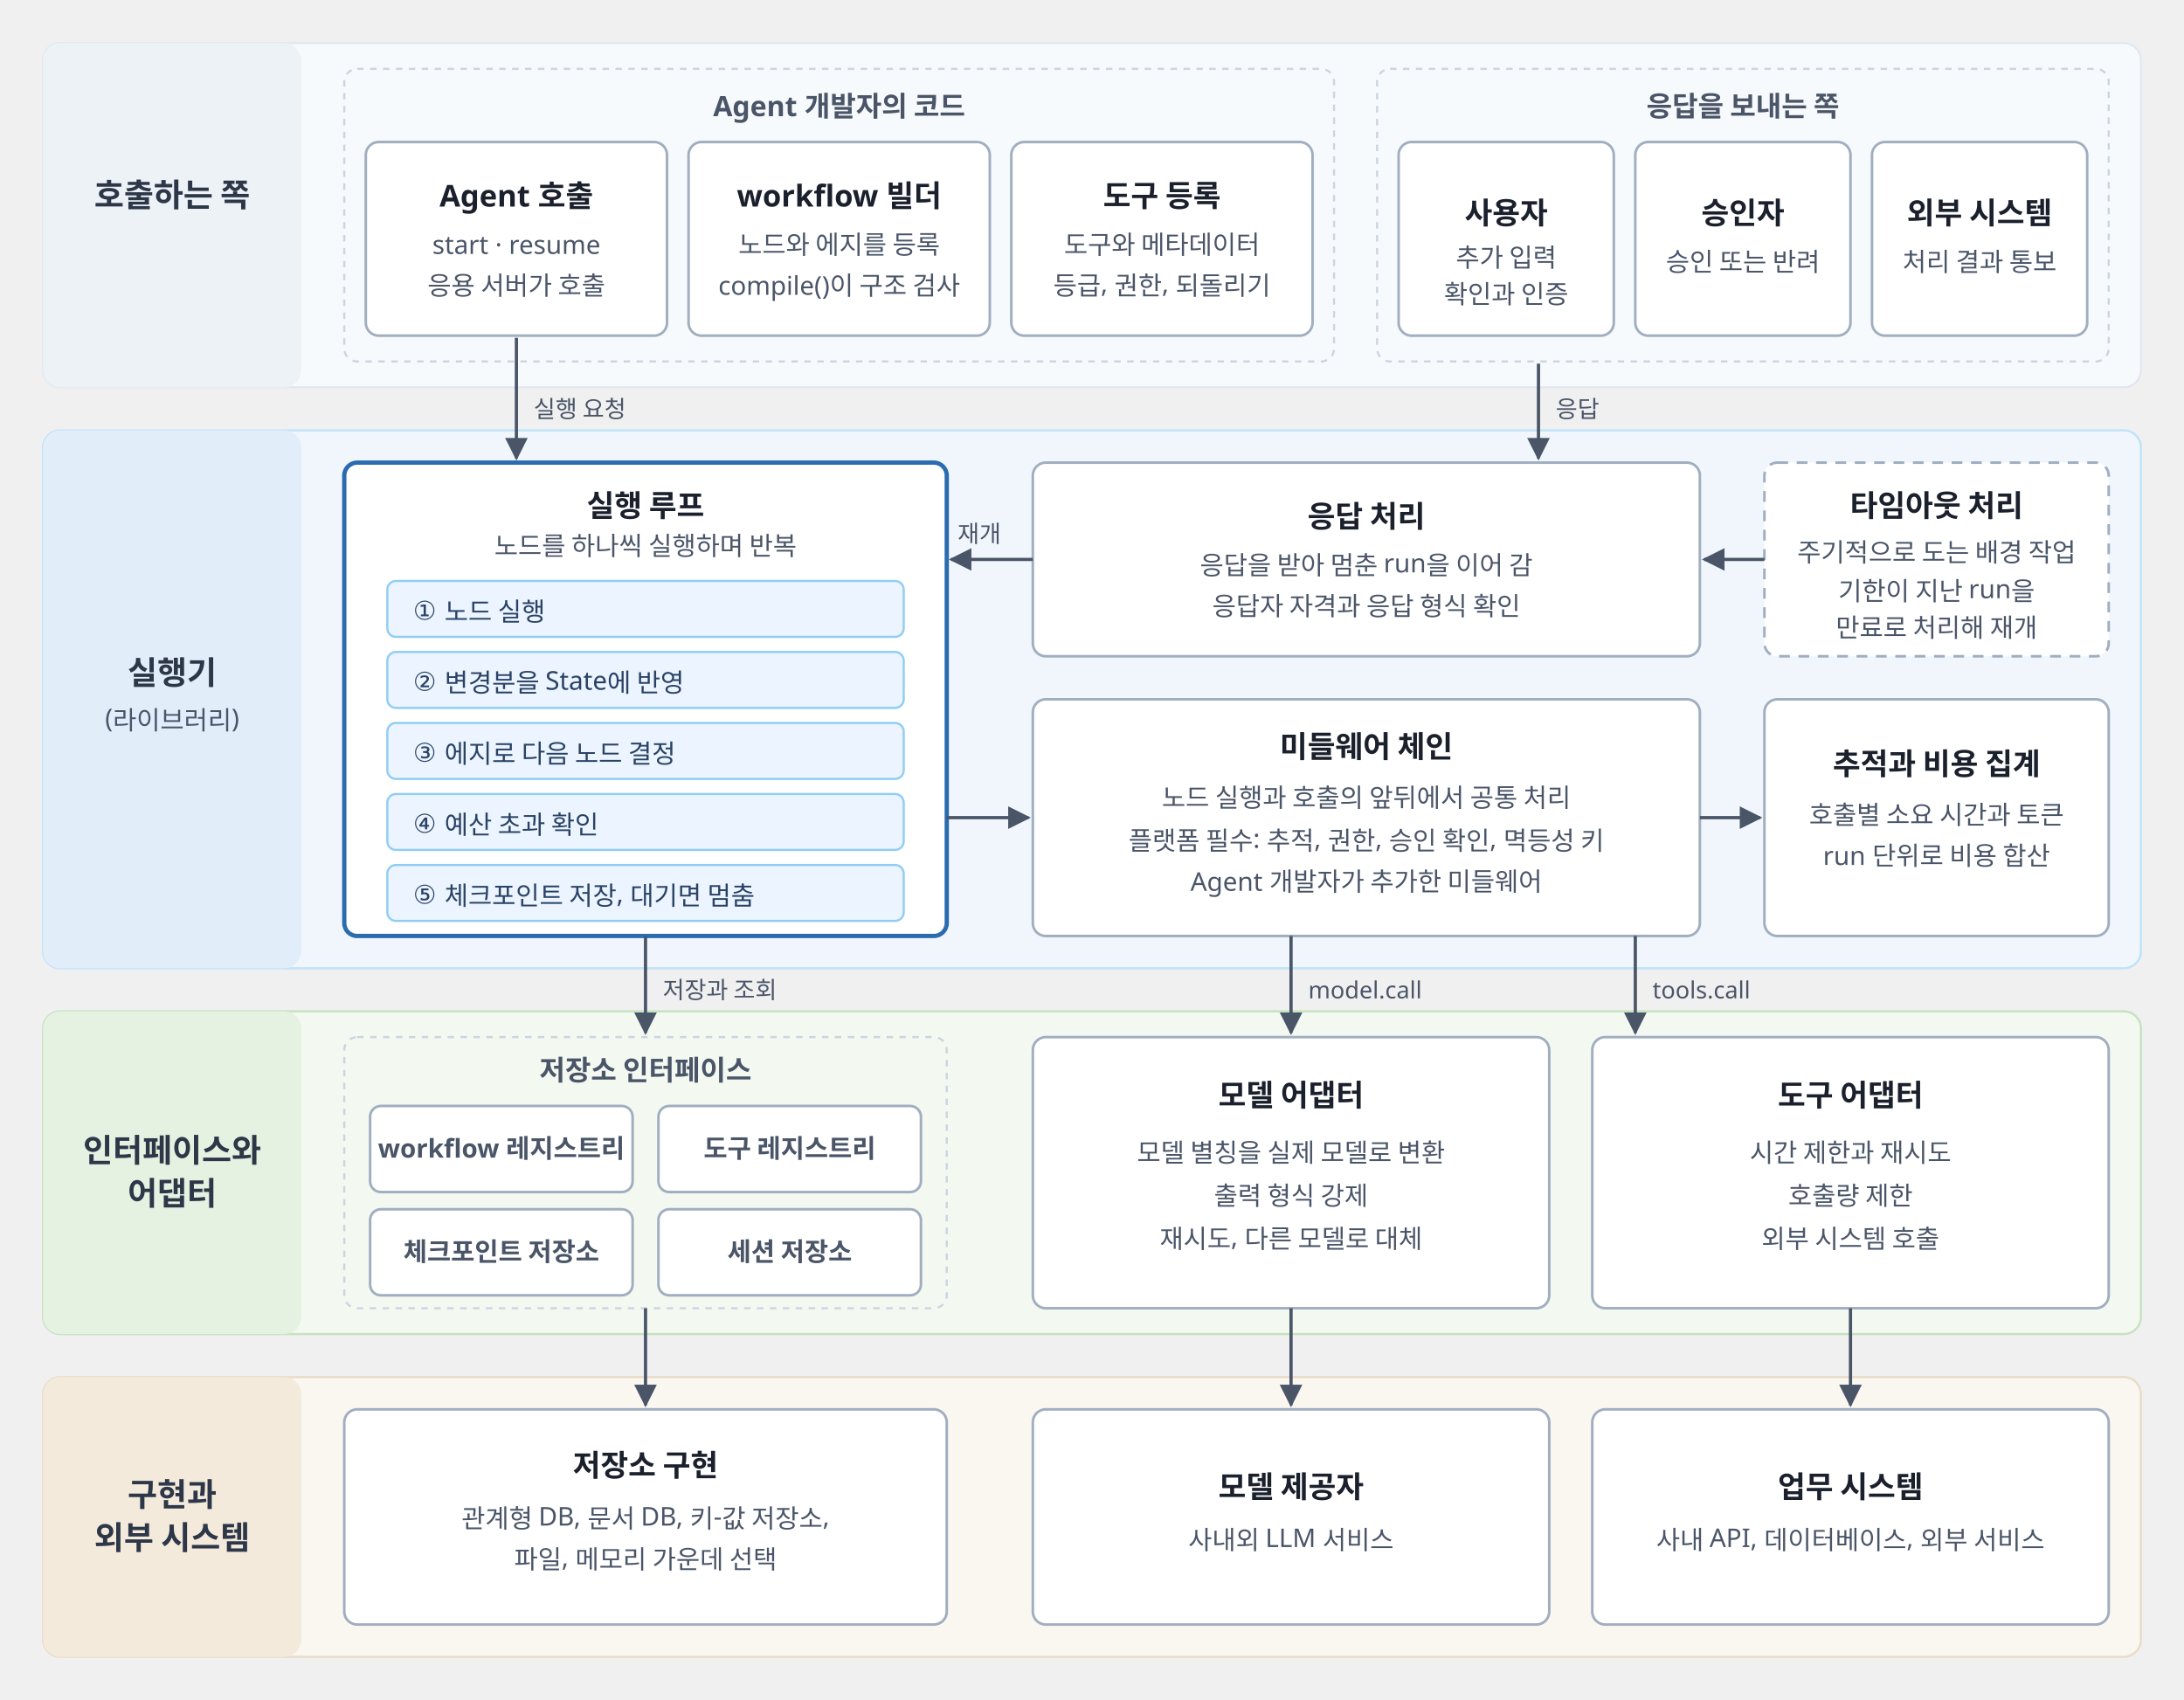
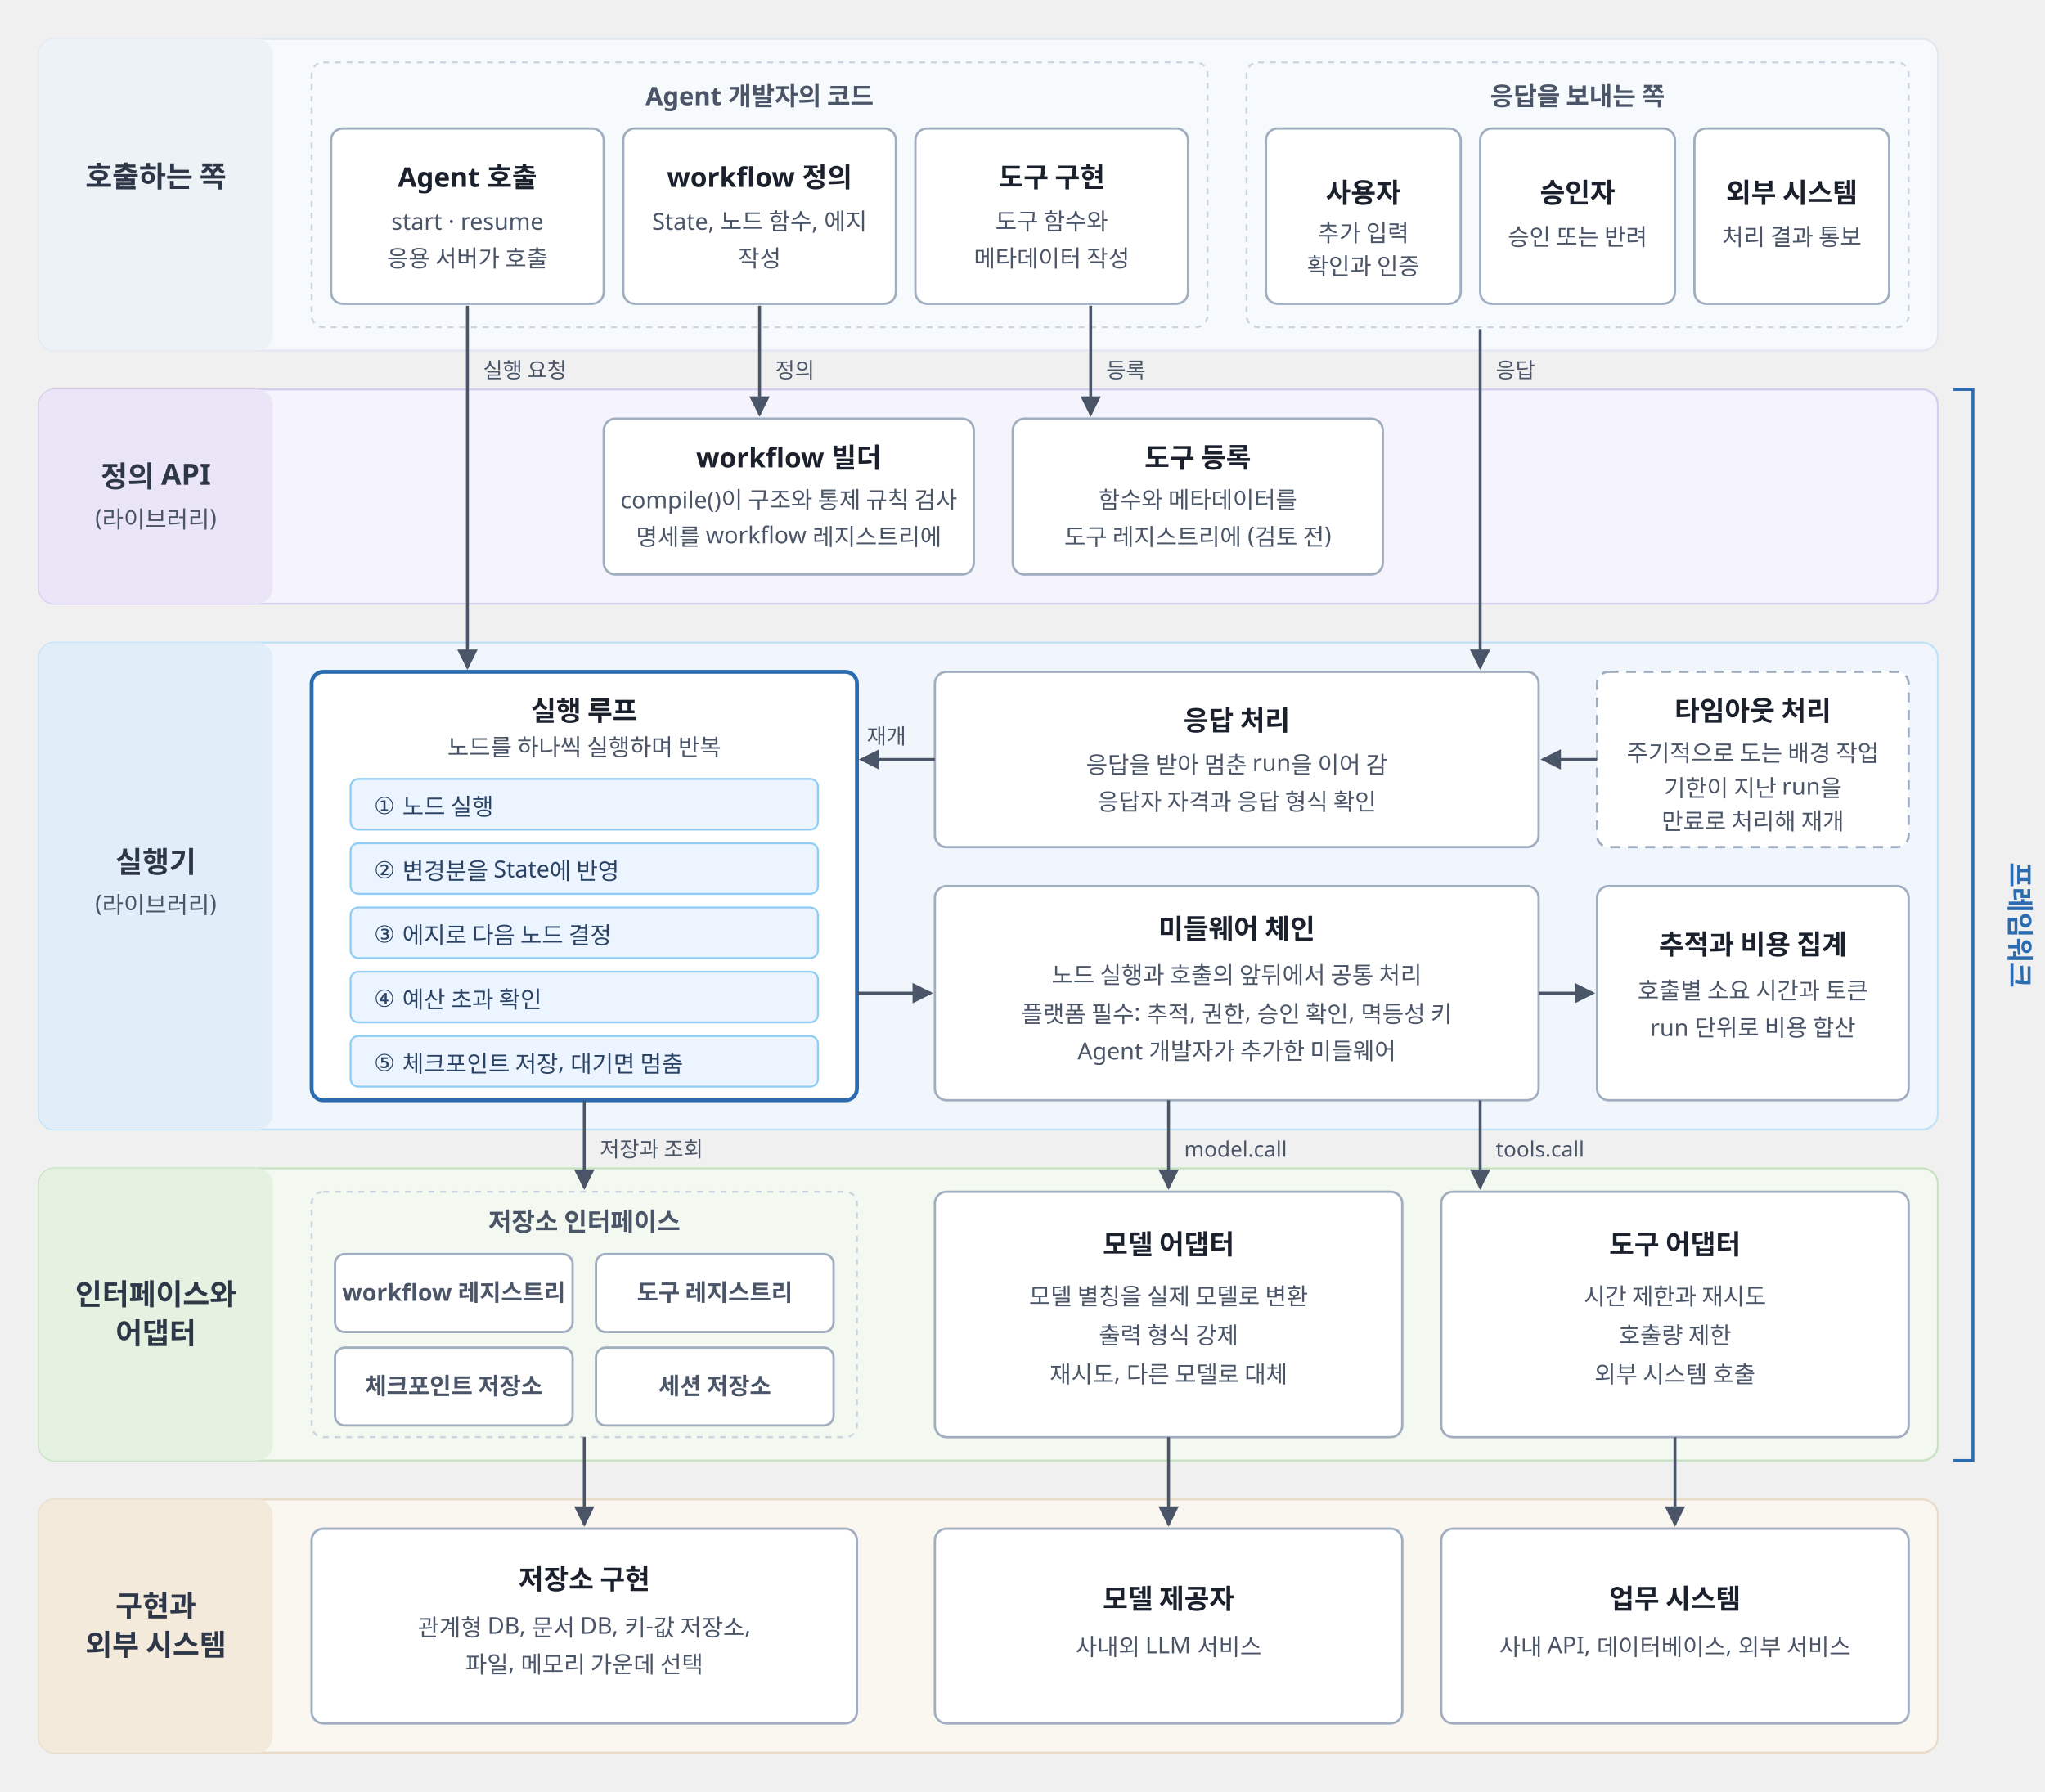
- <svg xmlns="http://www.w3.org/2000/svg" viewBox="0 0 1015 790" width="1015" height="790" font-family="Apple SD Gothic Neo, Malgun Gothic, Noto Sans KR, sans-serif">
+ <svg xmlns="http://www.w3.org/2000/svg" viewBox="0 0 1050 920" width="1050" height="920" font-family="Apple SD Gothic Neo, Malgun Gothic, Noto Sans KR, sans-serif">
  <defs>
    <marker id="arrow" viewBox="0 0 10 10" refX="9" refY="5" markerWidth="7" markerHeight="7" orient="auto-start-reverse">
      <path d="M0,0 L10,5 L0,10 z" fill="#4A5568" />
    </marker>
    <style>
      .band-label { font-size: 15px; font-weight: 700; fill: #2D3748; text-anchor: middle; }
      .group-title { font-size: 13px; font-weight: 700; fill: #4A5568; text-anchor: middle; }
      .box { fill: #FFFFFF; stroke: #A0AEC0; stroke-width: 1.2; }
      .box-strong { fill: #FFFFFF; stroke: #2B6CB0; stroke-width: 2; }
      .box-dashed { fill: #FFFFFF; stroke: #A0AEC0; stroke-width: 1.2; stroke-dasharray: 5 4; }
      .group { fill: none; stroke: #CBD5E0; stroke-width: 1; stroke-dasharray: 3 3; }
      .chip { fill: #EBF4FF; stroke: #90CDF4; stroke-width: 1; }
      .t { font-size: 14px; font-weight: 700; fill: #1A202C; text-anchor: middle; }
      .s { font-size: 12px; fill: #4A5568; text-anchor: middle; }
      .c { font-size: 12px; fill: #2A4365; }
      .a { stroke: #4A5568; stroke-width: 1.5; fill: none; marker-end: url(#arrow); }
      .al { font-size: 11px; fill: #4A5568; }
+       .bracket { stroke: #2B6CB0; stroke-width: 1.5; fill: none; }
+       .bracket-label { font-size: 14px; font-weight: 700; fill: #2B6CB0; text-anchor: middle; }
    </style>
  </defs>
  <rect x="20" y="20" width="975" height="160" rx="8" fill="#F7FAFC" stroke="#E2E8F0" />
  <rect x="20" y="20" width="120" height="160" rx="8" fill="#EDF2F7" />
  <text class="band-label" x="80" y="96">호출하는 쪽</text>
  <rect class="group" x="160" y="32" width="460" height="136" rx="6" />
  <text class="group-title" x="390" y="54">Agent 개발자의 코드</text>
  <rect class="box" x="170" y="66" width="140" height="90" rx="6" />
  <text class="t" x="240" y="96">Agent 호출</text>
  <text class="s" x="240" y="118">start · resume</text>
  <text class="s" x="240" y="137">응용 서버가 호출</text>
  <rect class="box" x="320" y="66" width="140" height="90" rx="6" />
-   <text class="t" x="390" y="96">workflow 빌더</text>
-   <text class="s" x="390" y="118">노드와 에지를 등록</text>
-   <text class="s" x="390" y="137">compile()이 구조 검사</text>
+   <text class="t" x="390" y="96">workflow 정의</text>
+   <text class="s" x="390" y="118">State, 노드 함수, 에지</text>
+   <text class="s" x="390" y="137">작성</text>
  <rect class="box" x="470" y="66" width="140" height="90" rx="6" />
-   <text class="t" x="540" y="96">도구 등록</text>
-   <text class="s" x="540" y="118">도구와 메타데이터</text>
-   <text class="s" x="540" y="137">등급, 권한, 되돌리기</text>
+   <text class="t" x="540" y="96">도구 구현</text>
+   <text class="s" x="540" y="118">도구 함수와</text>
+   <text class="s" x="540" y="137">메타데이터 작성</text>
  <rect class="group" x="640" y="32" width="340" height="136" rx="6" />
  <text class="group-title" x="810" y="54">응답을 보내는 쪽</text>
  <rect class="box" x="650" y="66" width="100" height="90" rx="6" />
  <text class="t" x="700" y="104">사용자</text>
  <text class="s" x="700" y="124">추가 입력</text>
  <text class="s" x="700" y="141">확인과 인증</text>
  <rect class="box" x="760" y="66" width="100" height="90" rx="6" />
  <text class="t" x="810" y="104">승인자</text>
  <text class="s" x="810" y="126">승인 또는 반려</text>
  <rect class="box" x="870" y="66" width="100" height="90" rx="6" />
  <text class="t" x="920" y="104">외부 시스템</text>
  <text class="s" x="920" y="126">처리 결과 통보</text>
-   <rect x="20" y="200" width="975" height="250" rx="8" fill="#F0F6FC" stroke="#BEE3F8" />
-   <rect x="20" y="200" width="120" height="250" rx="8" fill="#E1EEFA" />
-   <text class="band-label" x="80" y="318">실행기</text>
-   <text class="s" x="80" y="338">(라이브러리)</text>
-   <rect class="box-strong" x="160" y="215" width="280" height="220" rx="6" />
-   <text class="t" x="300" y="240">실행 루프</text>
-   <text class="s" x="300" y="258">노드를 하나씩 실행하며 반복</text>
-   <rect class="chip" x="180" y="270" width="240" height="26" rx="4" />
-   <text class="c" x="192" y="288">① 노드 실행</text>
-   <rect class="chip" x="180" y="303" width="240" height="26" rx="4" />
-   <text class="c" x="192" y="321">② 변경분을 State에 반영</text>
-   <rect class="chip" x="180" y="336" width="240" height="26" rx="4" />
-   <text class="c" x="192" y="354">③ 에지로 다음 노드 결정</text>
-   <rect class="chip" x="180" y="369" width="240" height="26" rx="4" />
-   <text class="c" x="192" y="387">④ 예산 초과 확인</text>
-   <rect class="chip" x="180" y="402" width="240" height="26" rx="4" />
-   <text class="c" x="192" y="420">⑤ 체크포인트 저장, 대기면 멈춤</text>
-   <rect class="box" x="480" y="215" width="310" height="90" rx="6" />
-   <text class="t" x="635" y="245">응답 처리</text>
-   <text class="s" x="635" y="267">응답을 받아 멈춘 run을 이어 감</text>
-   <text class="s" x="635" y="286">응답자 자격과 응답 형식 확인</text>
-   <rect class="box-dashed" x="820" y="215" width="160" height="90" rx="6" />
-   <text class="t" x="900" y="240">타임아웃 처리</text>
-   <text class="s" x="900" y="261">주기적으로 도는 배경 작업</text>
-   <text class="s" x="900" y="279">기한이 지난 run을</text>
-   <text class="s" x="900" y="296">만료로 처리해 재개</text>
-   <rect class="box" x="480" y="325" width="310" height="110" rx="6" />
-   <text class="t" x="635" y="352">미들웨어 체인</text>
-   <text class="s" x="635" y="375">노드 실행과 호출의 앞뒤에서 공통 처리</text>
-   <text class="s" x="635" y="395">플랫폼 필수: 추적, 권한, 승인 확인, 멱등성 키</text>
-   <text class="s" x="635" y="414">Agent 개발자가 추가한 미들웨어</text>
-   <rect class="box" x="820" y="325" width="160" height="110" rx="6" />
-   <text class="t" x="900" y="360">추적과 비용 집계</text>
-   <text class="s" x="900" y="383">호출별 소요 시간과 토큰</text>
-   <text class="s" x="900" y="402">run 단위로 비용 합산</text>
-   <rect x="20" y="470" width="975" height="150" rx="8" fill="#F3F8F1" stroke="#C6E2C0" />
-   <rect x="20" y="470" width="120" height="150" rx="8" fill="#E5F1E1" />
-   <text class="band-label" x="80" y="540">인터페이스와</text>
-   <text class="band-label" x="80" y="560">어댑터</text>
-   <rect class="group" x="160" y="482" width="280" height="126" rx="6" />
-   <text class="group-title" x="300" y="502">저장소 인터페이스</text>
-   <rect class="box" x="172" y="514" width="122" height="40" rx="5" />
-   <text class="s" x="233" y="538" font-weight="700" fill="#1A202C">workflow 레지스트리</text>
-   <rect class="box" x="306" y="514" width="122" height="40" rx="5" />
-   <text class="s" x="367" y="538" font-weight="700" fill="#1A202C">도구 레지스트리</text>
-   <rect class="box" x="172" y="562" width="122" height="40" rx="5" />
-   <text class="s" x="233" y="586" font-weight="700" fill="#1A202C">체크포인트 저장소</text>
-   <rect class="box" x="306" y="562" width="122" height="40" rx="5" />
-   <text class="s" x="367" y="586" font-weight="700" fill="#1A202C">세션 저장소</text>
-   <rect class="box" x="480" y="482" width="240" height="126" rx="6" />
-   <text class="t" x="600" y="514">모델 어댑터</text>
-   <text class="s" x="600" y="540">모델 별칭을 실제 모델로 변환</text>
-   <text class="s" x="600" y="560">출력 형식 강제</text>
-   <text class="s" x="600" y="580">재시도, 다른 모델로 대체</text>
-   <rect class="box" x="740" y="482" width="240" height="126" rx="6" />
-   <text class="t" x="860" y="514">도구 어댑터</text>
-   <text class="s" x="860" y="540">시간 제한과 재시도</text>
-   <text class="s" x="860" y="560">호출량 제한</text>
-   <text class="s" x="860" y="580">외부 시스템 호출</text>
-   <rect x="20" y="640" width="975" height="130" rx="8" fill="#FAF6F0" stroke="#E8DCC8" />
-   <rect x="20" y="640" width="120" height="130" rx="8" fill="#F3EADC" />
-   <text class="band-label" x="80" y="700">구현과</text>
-   <text class="band-label" x="80" y="720">외부 시스템</text>
-   <rect class="box" x="160" y="655" width="280" height="100" rx="6" />
-   <text class="t" x="300" y="686">저장소 구현</text>
-   <text class="s" x="300" y="710">관계형 DB, 문서 DB, 키-값 저장소,</text>
-   <text class="s" x="300" y="729">파일, 메모리 가운데 선택</text>
-   <rect class="box" x="480" y="655" width="240" height="100" rx="6" />
-   <text class="t" x="600" y="696">모델 제공자</text>
-   <text class="s" x="600" y="720">사내외 LLM 서비스</text>
-   <rect class="box" x="740" y="655" width="240" height="100" rx="6" />
-   <text class="t" x="860" y="696">업무 시스템</text>
-   <text class="s" x="860" y="720">사내 API, 데이터베이스, 외부 서비스</text>
-   <path class="a" d="M240,157 L240,213" />
+   <rect x="20" y="200" width="975" height="110" rx="8" fill="#F5F3FB" stroke="#D6CCEF" />
+   <rect x="20" y="200" width="120" height="110" rx="8" fill="#EAE5F7" />
+   <text class="band-label" x="80" y="250">정의 API</text>
+   <text class="s" x="80" y="270">(라이브러리)</text>
+   <rect class="box" x="310" y="215" width="190" height="80" rx="6" />
+   <text class="t" x="405" y="240">workflow 빌더</text>
+   <text class="s" x="405" y="261">compile()이 구조와 통제 규칙 검사</text>
+   <text class="s" x="405" y="280">명세를 workflow 레지스트리에</text>
+   <rect class="box" x="520" y="215" width="190" height="80" rx="6" />
+   <text class="t" x="615" y="240">도구 등록</text>
+   <text class="s" x="615" y="261">함수와 메타데이터를</text>
+   <text class="s" x="615" y="280">도구 레지스트리에 (검토 전)</text>
+   <rect x="20" y="330" width="975" height="250" rx="8" fill="#F0F6FC" stroke="#BEE3F8" />
+   <rect x="20" y="330" width="120" height="250" rx="8" fill="#E1EEFA" />
+   <text class="band-label" x="80" y="448">실행기</text>
+   <text class="s" x="80" y="468">(라이브러리)</text>
+   <rect class="box-strong" x="160" y="345" width="280" height="220" rx="6" />
+   <text class="t" x="300" y="370">실행 루프</text>
+   <text class="s" x="300" y="388">노드를 하나씩 실행하며 반복</text>
+   <rect class="chip" x="180" y="400" width="240" height="26" rx="4" />
+   <text class="c" x="192" y="418">① 노드 실행</text>
+   <rect class="chip" x="180" y="433" width="240" height="26" rx="4" />
+   <text class="c" x="192" y="451">② 변경분을 State에 반영</text>
+   <rect class="chip" x="180" y="466" width="240" height="26" rx="4" />
+   <text class="c" x="192" y="484">③ 에지로 다음 노드 결정</text>
+   <rect class="chip" x="180" y="499" width="240" height="26" rx="4" />
+   <text class="c" x="192" y="517">④ 예산 초과 확인</text>
+   <rect class="chip" x="180" y="532" width="240" height="26" rx="4" />
+   <text class="c" x="192" y="550">⑤ 체크포인트 저장, 대기면 멈춤</text>
+   <rect class="box" x="480" y="345" width="310" height="90" rx="6" />
+   <text class="t" x="635" y="375">응답 처리</text>
+   <text class="s" x="635" y="397">응답을 받아 멈춘 run을 이어 감</text>
+   <text class="s" x="635" y="416">응답자 자격과 응답 형식 확인</text>
+   <rect class="box-dashed" x="820" y="345" width="160" height="90" rx="6" />
+   <text class="t" x="900" y="370">타임아웃 처리</text>
+   <text class="s" x="900" y="391">주기적으로 도는 배경 작업</text>
+   <text class="s" x="900" y="409">기한이 지난 run을</text>
+   <text class="s" x="900" y="426">만료로 처리해 재개</text>
+   <rect class="box" x="480" y="455" width="310" height="110" rx="6" />
+   <text class="t" x="635" y="482">미들웨어 체인</text>
+   <text class="s" x="635" y="505">노드 실행과 호출의 앞뒤에서 공통 처리</text>
+   <text class="s" x="635" y="525">플랫폼 필수: 추적, 권한, 승인 확인, 멱등성 키</text>
+   <text class="s" x="635" y="544">Agent 개발자가 추가한 미들웨어</text>
+   <rect class="box" x="820" y="455" width="160" height="110" rx="6" />
+   <text class="t" x="900" y="490">추적과 비용 집계</text>
+   <text class="s" x="900" y="513">호출별 소요 시간과 토큰</text>
+   <text class="s" x="900" y="532">run 단위로 비용 합산</text>
+   <rect x="20" y="600" width="975" height="150" rx="8" fill="#F3F8F1" stroke="#C6E2C0" />
+   <rect x="20" y="600" width="120" height="150" rx="8" fill="#E5F1E1" />
+   <text class="band-label" x="80" y="670">인터페이스와</text>
+   <text class="band-label" x="80" y="690">어댑터</text>
+   <rect class="group" x="160" y="612" width="280" height="126" rx="6" />
+   <text class="group-title" x="300" y="632">저장소 인터페이스</text>
+   <rect class="box" x="172" y="644" width="122" height="40" rx="5" />
+   <text class="s" x="233" y="668" font-weight="700" fill="#1A202C">workflow 레지스트리</text>
+   <rect class="box" x="306" y="644" width="122" height="40" rx="5" />
+   <text class="s" x="367" y="668" font-weight="700" fill="#1A202C">도구 레지스트리</text>
+   <rect class="box" x="172" y="692" width="122" height="40" rx="5" />
+   <text class="s" x="233" y="716" font-weight="700" fill="#1A202C">체크포인트 저장소</text>
+   <rect class="box" x="306" y="692" width="122" height="40" rx="5" />
+   <text class="s" x="367" y="716" font-weight="700" fill="#1A202C">세션 저장소</text>
+   <rect class="box" x="480" y="612" width="240" height="126" rx="6" />
+   <text class="t" x="600" y="644">모델 어댑터</text>
+   <text class="s" x="600" y="670">모델 별칭을 실제 모델로 변환</text>
+   <text class="s" x="600" y="690">출력 형식 강제</text>
+   <text class="s" x="600" y="710">재시도, 다른 모델로 대체</text>
+   <rect class="box" x="740" y="612" width="240" height="126" rx="6" />
+   <text class="t" x="860" y="644">도구 어댑터</text>
+   <text class="s" x="860" y="670">시간 제한과 재시도</text>
+   <text class="s" x="860" y="690">호출량 제한</text>
+   <text class="s" x="860" y="710">외부 시스템 호출</text>
+   <rect x="20" y="770" width="975" height="130" rx="8" fill="#FAF6F0" stroke="#E8DCC8" />
+   <rect x="20" y="770" width="120" height="130" rx="8" fill="#F3EADC" />
+   <text class="band-label" x="80" y="830">구현과</text>
+   <text class="band-label" x="80" y="850">외부 시스템</text>
+   <rect class="box" x="160" y="785" width="280" height="100" rx="6" />
+   <text class="t" x="300" y="816">저장소 구현</text>
+   <text class="s" x="300" y="840">관계형 DB, 문서 DB, 키-값 저장소,</text>
+   <text class="s" x="300" y="859">파일, 메모리 가운데 선택</text>
+   <rect class="box" x="480" y="785" width="240" height="100" rx="6" />
+   <text class="t" x="600" y="826">모델 제공자</text>
+   <text class="s" x="600" y="850">사내외 LLM 서비스</text>
+   <rect class="box" x="740" y="785" width="240" height="100" rx="6" />
+   <text class="t" x="860" y="826">업무 시스템</text>
+   <text class="s" x="860" y="850">사내 API, 데이터베이스, 외부 서비스</text>
+   <path class="a" d="M390,157 L390,213" />
+   <text class="al" x="398" y="194">정의</text>
+   <path class="a" d="M560,157 L560,213" />
+   <text class="al" x="568" y="194">등록</text>
+   <path class="a" d="M240,157 L240,343" />
  <text class="al" x="248" y="194">실행 요청</text>
-   <path class="a" d="M715,169 L715,213" />
-   <text class="al" x="723" y="194">응답</text>
-   <path class="a" d="M480,260 L442,260" />
-   <text class="al" x="445" y="252">재개</text>
-   <path class="a" d="M820,260 L792,260" />
-   <path class="a" d="M440,380 L478,380" />
-   <path class="a" d="M790,380 L818,380" />
-   <path class="a" d="M300,435 L300,480" />
-   <text class="al" x="308" y="464">저장과 조회</text>
-   <path class="a" d="M600,435 L600,480" />
-   <text class="al" x="608" y="464">model.call</text>
-   <path class="a" d="M760,435 L760,480" />
-   <text class="al" x="768" y="464">tools.call</text>
-   <path class="a" d="M300,608 L300,653" />
-   <path class="a" d="M600,608 L600,653" />
-   <path class="a" d="M860,608 L860,653" />
+   <path class="a" d="M760,169 L760,343" />
+   <text class="al" x="768" y="194">응답</text>
+   <path class="a" d="M480,390 L442,390" />
+   <text class="al" x="445" y="382">재개</text>
+   <path class="a" d="M820,390 L792,390" />
+   <path class="a" d="M440,510 L478,510" />
+   <path class="a" d="M790,510 L818,510" />
+   <path class="a" d="M300,565 L300,610" />
+   <text class="al" x="308" y="594">저장과 조회</text>
+   <path class="a" d="M600,565 L600,610" />
+   <text class="al" x="608" y="594">model.call</text>
+   <path class="a" d="M760,565 L760,610" />
+   <text class="al" x="768" y="594">tools.call</text>
+   <path class="a" d="M300,738 L300,783" />
+   <path class="a" d="M600,738 L600,783" />
+   <path class="a" d="M860,738 L860,783" />
+   <path class="bracket" d="M1003,200 L1013,200 L1013,750 L1003,750" />
+   <text class="bracket-label" transform="translate(1032,475) rotate(90)">프레임워크</text>
</svg>
